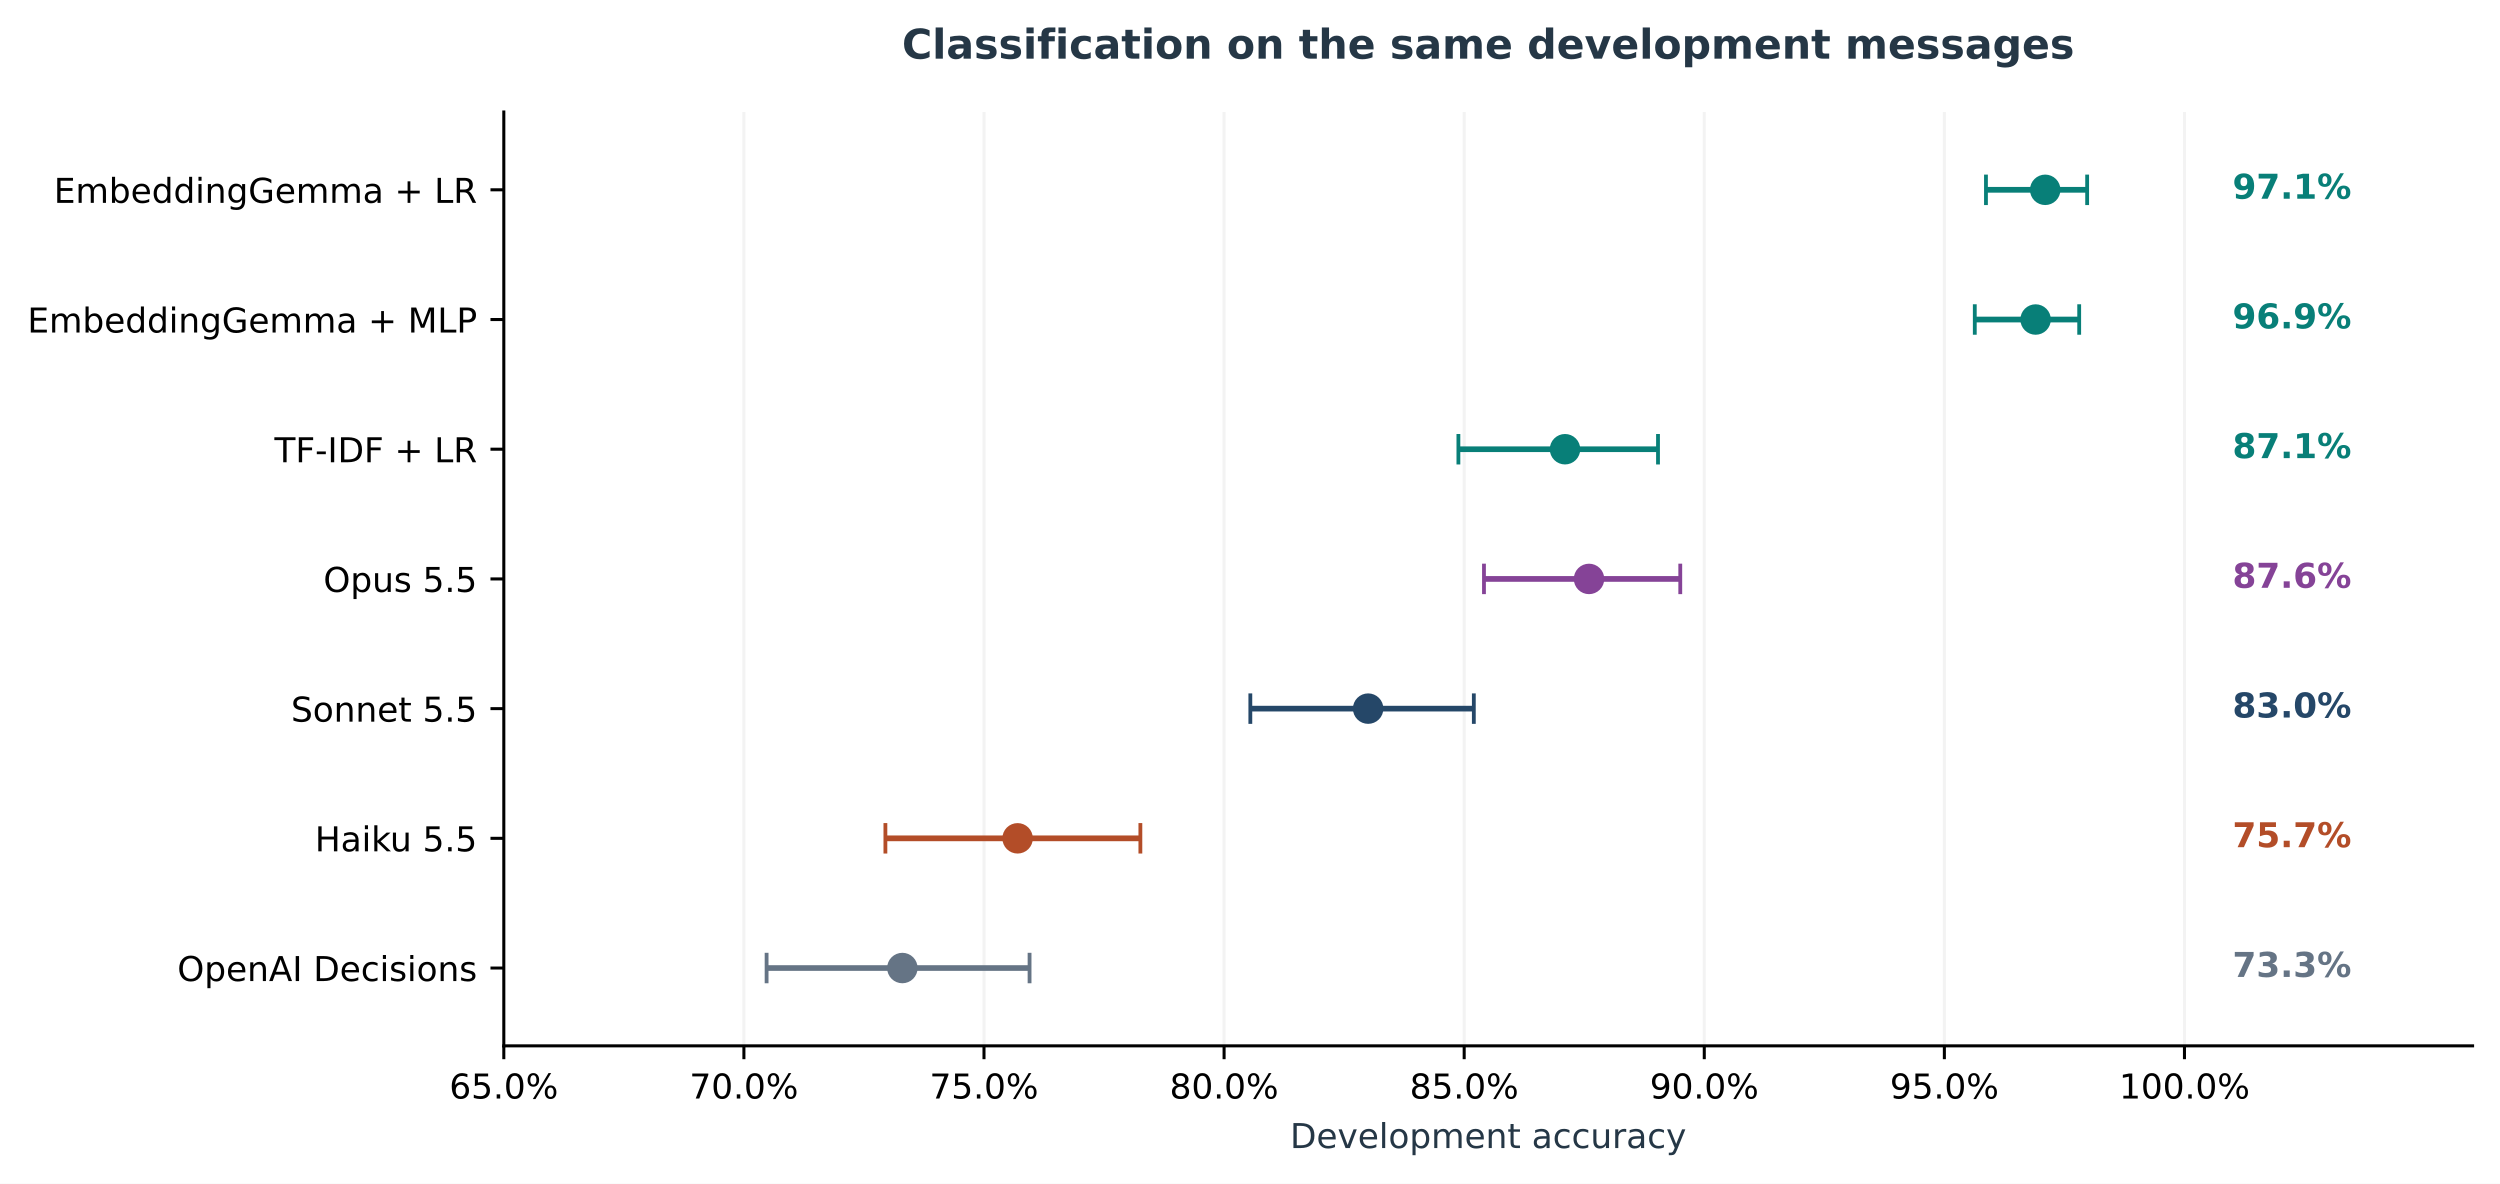
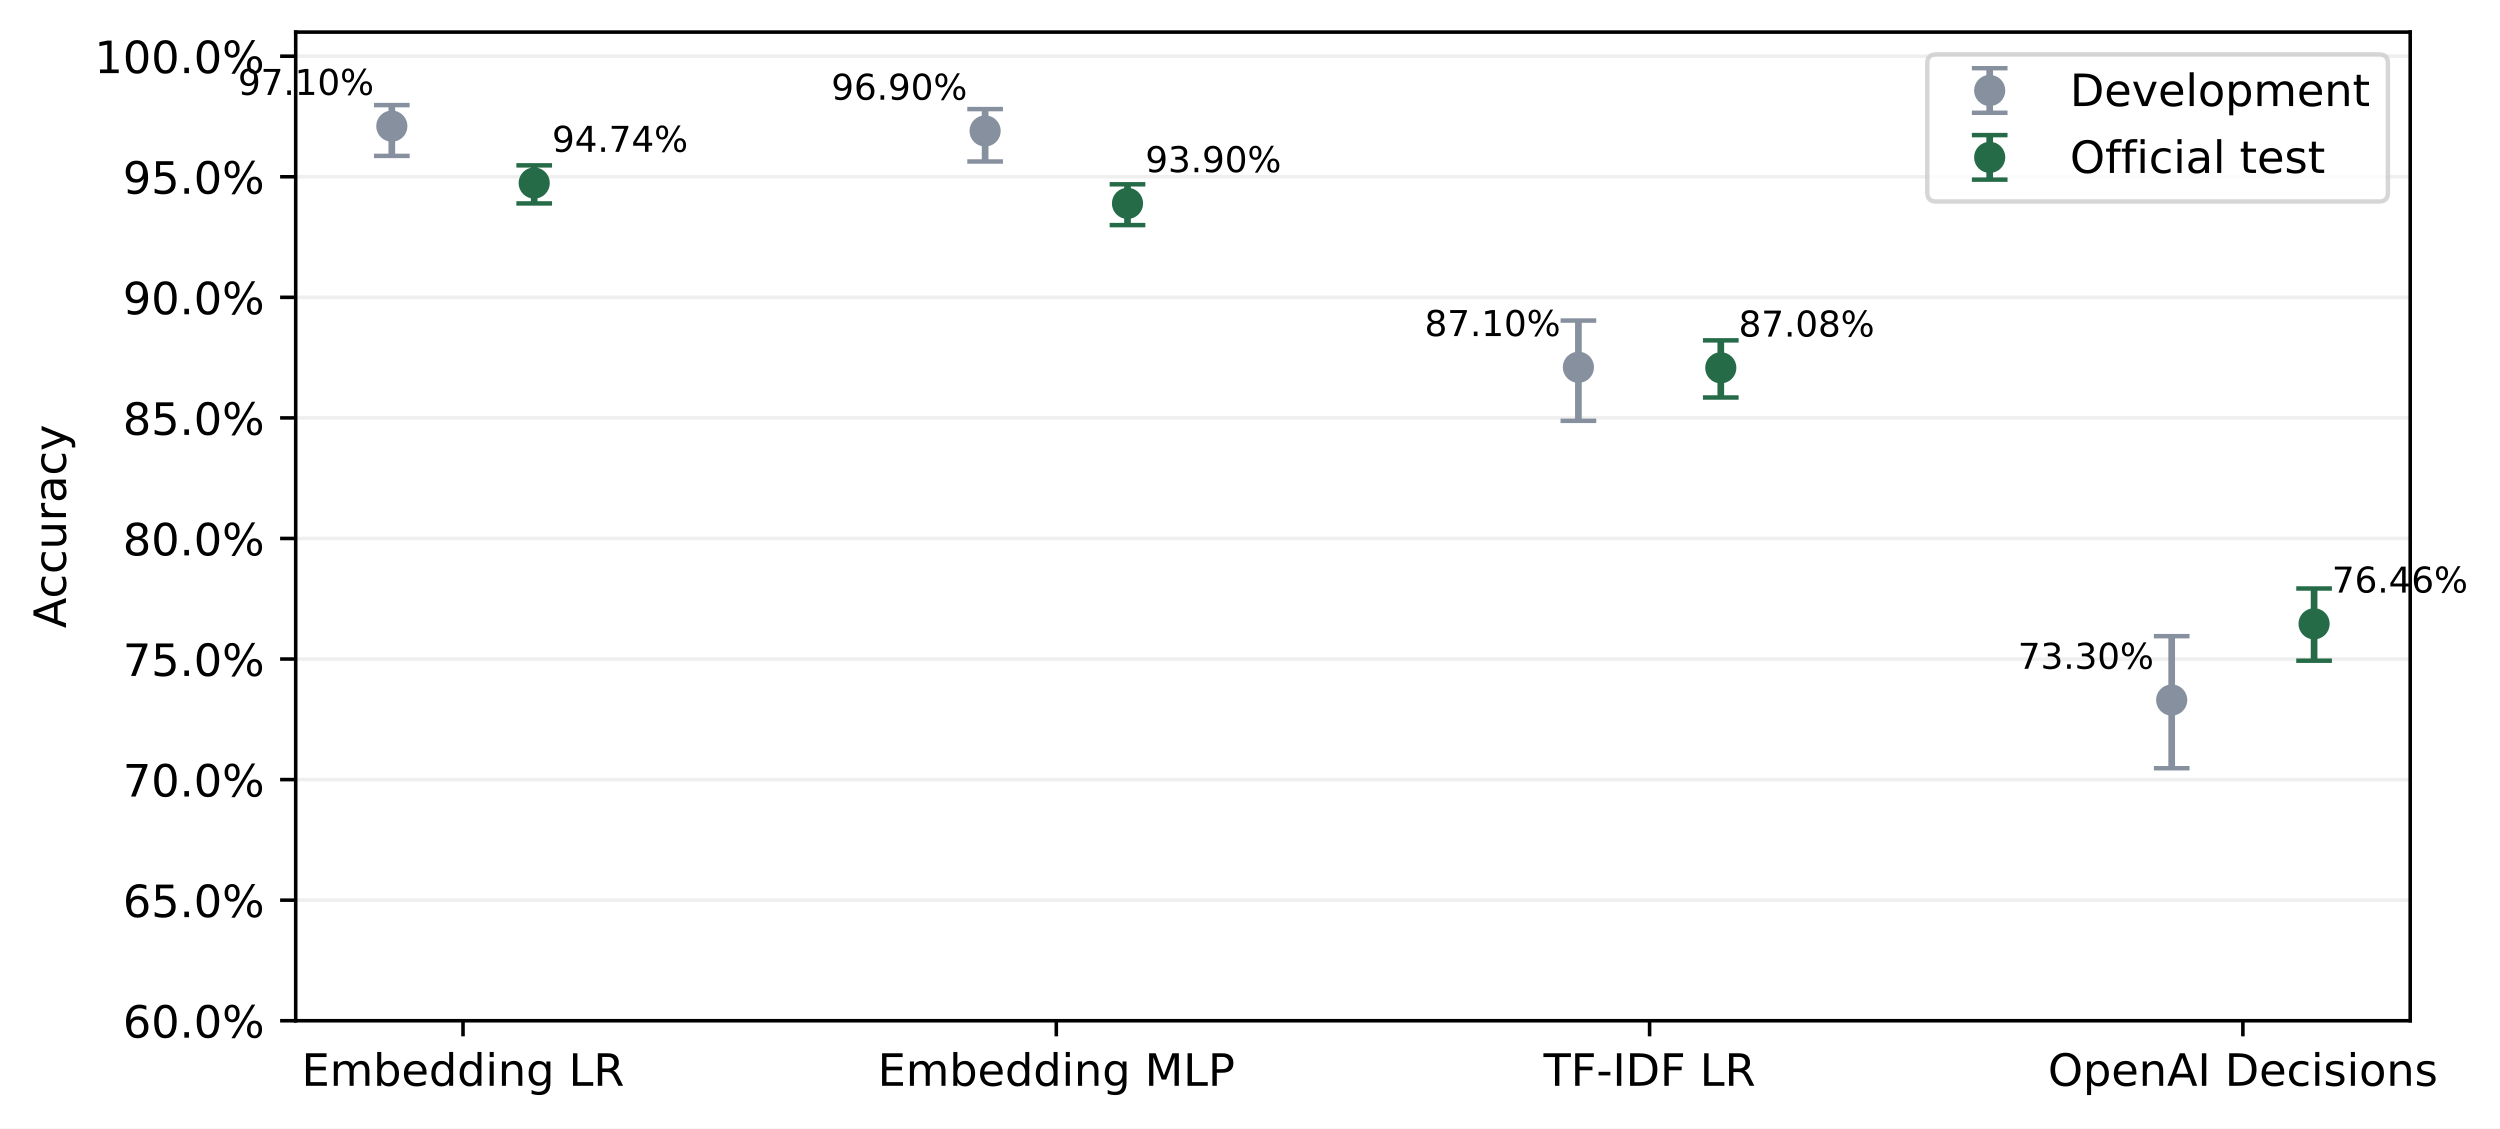
- <svg xmlns="http://www.w3.org/2000/svg" xmlns:xlink="http://www.w3.org/1999/xlink" width="656.4pt" height="310.8pt" viewBox="0 0 656.4 310.8" version="1.1">
+ <svg xmlns="http://www.w3.org/2000/svg" xmlns:xlink="http://www.w3.org/1999/xlink" width="560.774pt" height="253.161pt" viewBox="0 0 560.774 253.161" version="1.1">
  <defs>
    <style type="text/css">*{stroke-linejoin: round; stroke-linecap: butt}</style>
  </defs>
  <g id="figure_1">
    <g id="patch_1">
-       <path d="M 0 310.8  L 656.4 310.8  L 656.4 0  L 0 0  z " style="fill: #ffffff" />
+       <path d="M 0 253.161  L 560.774 253.161  L 560.774 0  L 0 0  z " style="fill: #ffffff" />
    </g>
    <g id="axes_1">
      <g id="patch_2">
-         <path d="M 132.279 274.599  L 649.2 274.599  L 649.2 29.406  L 132.279 29.406  z " style="fill: #ffffff" />
+         <path d="M 66.33 228.96  L 540.63 228.96  L 540.63 7.2  L 66.33 7.2  z " style="fill: #ffffff" />
      </g>
      <g id="matplotlib.axis_1">
        <g id="xtick_1">
          <g id="line2d_1">
-             <path d="M 132.279 274.599  L 132.279 29.406  " clip-path="url(#p9636c02b25)" style="fill: none; stroke: #b0b0b0; stroke-opacity: 0.15; stroke-width: 0.8; stroke-linecap: square" />
-           </g>
+             <defs>
+               <path id="m6871288011" d="M 0 0  L 0 3.5  " style="stroke: #000000; stroke-width: 0.8" />
+             </defs>
+             <g>
+               <use xlink:href="#m6871288011" x="103.858" y="228.96" style="stroke: #000000; stroke-width: 0.8" />
+             </g>
+           </g>
+           <g id="text_1">
+             <text style="font-size: 10px; font-family: 'DejaVu Sans', 'Bitstream Vera Sans', 'Computer Modern Sans Serif', 'Lucida Grande', 'Verdana', 'Geneva', 'Lucid', 'Arial', 'Helvetica', 'Avant Garde', sans-serif; text-anchor: middle" x="103.858" y="243.558" transform="rotate(-0 103.8585 243.5584)">Embedding LR</text>
+           </g>
+         </g>
+         <g id="xtick_2">
          <g id="line2d_2">
-             <defs>
-               <path id="m585d11246a" d="M 0 0  L 0 3.5  " style="stroke: #000000; stroke-width: 0.8" />
-             </defs>
-             <g>
-               <use xlink:href="#m585d11246a" x="132.279" y="274.599" style="stroke: #000000; stroke-width: 0.8" />
-             </g>
-           </g>
-           <g id="text_1">
-             <text style="font-size: 9px; font-family: 'DejaVu Sans'; text-anchor: middle" x="132.279" y="288.437" transform="rotate(-0 132.2786 288.4367)">65.0%</text>
-           </g>
-         </g>
-         <g id="xtick_2">
+             <g>
+               <use xlink:href="#m6871288011" x="236.939" y="228.96" style="stroke: #000000; stroke-width: 0.8" />
+             </g>
+           </g>
+           <g id="text_2">
+             <text style="font-size: 10px; font-family: 'DejaVu Sans', 'Bitstream Vera Sans', 'Computer Modern Sans Serif', 'Lucida Grande', 'Verdana', 'Geneva', 'Lucid', 'Arial', 'Helvetica', 'Avant Garde', sans-serif; text-anchor: middle" x="236.939" y="243.558" transform="rotate(-0 236.9393 243.5584)">Embedding MLP</text>
+           </g>
+         </g>
+         <g id="xtick_3">
          <g id="line2d_3">
-             <path d="M 195.318 274.599  L 195.318 29.406  " clip-path="url(#p9636c02b25)" style="fill: none; stroke: #b0b0b0; stroke-opacity: 0.15; stroke-width: 0.8; stroke-linecap: square" />
-           </g>
+             <g>
+               <use xlink:href="#m6871288011" x="370.02" y="228.96" style="stroke: #000000; stroke-width: 0.8" />
+             </g>
+           </g>
+           <g id="text_3">
+             <text style="font-size: 10px; font-family: 'DejaVu Sans', 'Bitstream Vera Sans', 'Computer Modern Sans Serif', 'Lucida Grande', 'Verdana', 'Geneva', 'Lucid', 'Arial', 'Helvetica', 'Avant Garde', sans-serif; text-anchor: middle" x="370.02" y="243.558" transform="rotate(-0 370.0201 243.5577)">TF-IDF LR</text>
+           </g>
+         </g>
+         <g id="xtick_4">
          <g id="line2d_4">
            <g>
-               <use xlink:href="#m585d11246a" x="195.318" y="274.599" style="stroke: #000000; stroke-width: 0.8" />
-             </g>
-           </g>
-           <g id="text_2">
-             <text style="font-size: 9px; font-family: 'DejaVu Sans'; text-anchor: middle" x="195.318" y="288.437" transform="rotate(-0 195.3177 288.4367)">70.0%</text>
-           </g>
-         </g>
-         <g id="xtick_3">
-           <g id="line2d_5">
-             <path d="M 258.357 274.599  L 258.357 29.406  " clip-path="url(#p9636c02b25)" style="fill: none; stroke: #b0b0b0; stroke-opacity: 0.15; stroke-width: 0.8; stroke-linecap: square" />
-           </g>
-           <g id="line2d_6">
-             <g>
-               <use xlink:href="#m585d11246a" x="258.357" y="274.599" style="stroke: #000000; stroke-width: 0.8" />
-             </g>
-           </g>
-           <g id="text_3">
-             <text style="font-size: 9px; font-family: 'DejaVu Sans'; text-anchor: middle" x="258.357" y="288.437" transform="rotate(-0 258.3569 288.4367)">75.0%</text>
-           </g>
-         </g>
-         <g id="xtick_4">
-           <g id="line2d_7">
-             <path d="M 321.396 274.599  L 321.396 29.406  " clip-path="url(#p9636c02b25)" style="fill: none; stroke: #b0b0b0; stroke-opacity: 0.15; stroke-width: 0.8; stroke-linecap: square" />
-           </g>
-           <g id="line2d_8">
-             <g>
-               <use xlink:href="#m585d11246a" x="321.396" y="274.599" style="stroke: #000000; stroke-width: 0.8" />
+               <use xlink:href="#m6871288011" x="503.101" y="228.96" style="stroke: #000000; stroke-width: 0.8" />
            </g>
          </g>
          <g id="text_4">
-             <text style="font-size: 9px; font-family: 'DejaVu Sans'; text-anchor: middle" x="321.396" y="288.437" transform="rotate(-0 321.396 288.4367)">80.0%</text>
-           </g>
-         </g>
-         <g id="xtick_5">
-           <g id="line2d_9">
-             <path d="M 384.435 274.599  L 384.435 29.406  " clip-path="url(#p9636c02b25)" style="fill: none; stroke: #b0b0b0; stroke-opacity: 0.15; stroke-width: 0.8; stroke-linecap: square" />
-           </g>
-           <g id="line2d_10">
-             <g>
-               <use xlink:href="#m585d11246a" x="384.435" y="274.599" style="stroke: #000000; stroke-width: 0.8" />
-             </g>
-           </g>
-           <g id="text_5">
-             <text style="font-size: 9px; font-family: 'DejaVu Sans'; text-anchor: middle" x="384.435" y="288.437" transform="rotate(-0 384.4351 288.4367)">85.0%</text>
-           </g>
-         </g>
-         <g id="xtick_6">
-           <g id="line2d_11">
-             <path d="M 447.474 274.599  L 447.474 29.406  " clip-path="url(#p9636c02b25)" style="fill: none; stroke: #b0b0b0; stroke-opacity: 0.15; stroke-width: 0.8; stroke-linecap: square" />
-           </g>
-           <g id="line2d_12">
-             <g>
-               <use xlink:href="#m585d11246a" x="447.474" y="274.599" style="stroke: #000000; stroke-width: 0.8" />
-             </g>
-           </g>
-           <g id="text_6">
-             <text style="font-size: 9px; font-family: 'DejaVu Sans'; text-anchor: middle" x="447.474" y="288.437" transform="rotate(-0 447.4743 288.4367)">90.0%</text>
-           </g>
-         </g>
-         <g id="xtick_7">
-           <g id="line2d_13">
-             <path d="M 510.513 274.599  L 510.513 29.406  " clip-path="url(#p9636c02b25)" style="fill: none; stroke: #b0b0b0; stroke-opacity: 0.15; stroke-width: 0.8; stroke-linecap: square" />
-           </g>
-           <g id="line2d_14">
-             <g>
-               <use xlink:href="#m585d11246a" x="510.513" y="274.599" style="stroke: #000000; stroke-width: 0.8" />
-             </g>
-           </g>
-           <g id="text_7">
-             <text style="font-size: 9px; font-family: 'DejaVu Sans'; text-anchor: middle" x="510.513" y="288.437" transform="rotate(-0 510.5134 288.4367)">95.0%</text>
-           </g>
-         </g>
-         <g id="xtick_8">
-           <g id="line2d_15">
-             <path d="M 573.553 274.599  L 573.553 29.406  " clip-path="url(#p9636c02b25)" style="fill: none; stroke: #b0b0b0; stroke-opacity: 0.15; stroke-width: 0.8; stroke-linecap: square" />
-           </g>
-           <g id="line2d_16">
-             <g>
-               <use xlink:href="#m585d11246a" x="573.553" y="274.599" style="stroke: #000000; stroke-width: 0.8" />
-             </g>
-           </g>
-           <g id="text_8">
-             <text style="font-size: 9px; font-family: 'DejaVu Sans'; text-anchor: middle" x="573.553" y="288.437" transform="rotate(-0 573.5526 288.4367)">100.0%</text>
-           </g>
-         </g>
-         <g id="text_9">
-           <text style="font-size: 9px; font-family: 'DejaVu Sans'; text-anchor: middle; fill: #253746" x="390.739" y="301.437" transform="rotate(-0 390.7391 301.4374)">Development accuracy</text>
+             <text style="font-size: 10px; font-family: 'DejaVu Sans', 'Bitstream Vera Sans', 'Computer Modern Sans Serif', 'Lucida Grande', 'Verdana', 'Geneva', 'Lucid', 'Arial', 'Helvetica', 'Avant Garde', sans-serif; text-anchor: middle" x="503.101" y="243.558" transform="rotate(-0 503.1009 243.5584)">OpenAI Decisions</text>
+           </g>
        </g>
      </g>
      <g id="matplotlib.axis_2">
        <g id="ytick_1">
+           <g id="line2d_5">
+             <path d="M 66.33 228.96  L 540.63 228.96  " clip-path="url(#p9360b23418)" style="fill: none; stroke: #b0b0b0; stroke-opacity: 0.2; stroke-width: 0.8; stroke-linecap: square" />
+           </g>
+           <g id="line2d_6">
+             <defs>
+               <path id="mca42a21b69" d="M 0 0  L -3.5 0  " style="stroke: #000000; stroke-width: 0.8" />
+             </defs>
+             <g>
+               <use xlink:href="#mca42a21b69" x="66.33" y="228.96" style="stroke: #000000; stroke-width: 0.8" />
+             </g>
+           </g>
+           <g id="text_5">
+             <text style="font-size: 10px; font-family: 'DejaVu Sans', 'Bitstream Vera Sans', 'Computer Modern Sans Serif', 'Lucida Grande', 'Verdana', 'Geneva', 'Lucid', 'Arial', 'Helvetica', 'Avant Garde', sans-serif; text-anchor: end" x="59.33" y="232.759" transform="rotate(-0 59.32969 232.7588)">60.0%</text>
+           </g>
+         </g>
+         <g id="ytick_2">
+           <g id="line2d_7">
+             <path d="M 66.33 201.916  L 540.63 201.916  " clip-path="url(#p9360b23418)" style="fill: none; stroke: #b0b0b0; stroke-opacity: 0.2; stroke-width: 0.8; stroke-linecap: square" />
+           </g>
+           <g id="line2d_8">
+             <g>
+               <use xlink:href="#mca42a21b69" x="66.33" y="201.916" style="stroke: #000000; stroke-width: 0.8" />
+             </g>
+           </g>
+           <g id="text_6">
+             <text style="font-size: 10px; font-family: 'DejaVu Sans', 'Bitstream Vera Sans', 'Computer Modern Sans Serif', 'Lucida Grande', 'Verdana', 'Geneva', 'Lucid', 'Arial', 'Helvetica', 'Avant Garde', sans-serif; text-anchor: end" x="59.33" y="205.715" transform="rotate(-0 59.32969 205.7149)">65.0%</text>
+           </g>
+         </g>
+         <g id="ytick_3">
+           <g id="line2d_9">
+             <path d="M 66.33 174.872  L 540.63 174.872  " clip-path="url(#p9360b23418)" style="fill: none; stroke: #b0b0b0; stroke-opacity: 0.2; stroke-width: 0.8; stroke-linecap: square" />
+           </g>
+           <g id="line2d_10">
+             <g>
+               <use xlink:href="#mca42a21b69" x="66.33" y="174.872" style="stroke: #000000; stroke-width: 0.8" />
+             </g>
+           </g>
+           <g id="text_7">
+             <text style="font-size: 10px; font-family: 'DejaVu Sans', 'Bitstream Vera Sans', 'Computer Modern Sans Serif', 'Lucida Grande', 'Verdana', 'Geneva', 'Lucid', 'Arial', 'Helvetica', 'Avant Garde', sans-serif; text-anchor: end" x="59.33" y="178.671" transform="rotate(-0 59.32969 178.671)">70.0%</text>
+           </g>
+         </g>
+         <g id="ytick_4">
+           <g id="line2d_11">
+             <path d="M 66.33 147.828  L 540.63 147.828  " clip-path="url(#p9360b23418)" style="fill: none; stroke: #b0b0b0; stroke-opacity: 0.2; stroke-width: 0.8; stroke-linecap: square" />
+           </g>
+           <g id="line2d_12">
+             <g>
+               <use xlink:href="#mca42a21b69" x="66.33" y="147.828" style="stroke: #000000; stroke-width: 0.8" />
+             </g>
+           </g>
+           <g id="text_8">
+             <text style="font-size: 10px; font-family: 'DejaVu Sans', 'Bitstream Vera Sans', 'Computer Modern Sans Serif', 'Lucida Grande', 'Verdana', 'Geneva', 'Lucid', 'Arial', 'Helvetica', 'Avant Garde', sans-serif; text-anchor: end" x="59.33" y="151.627" transform="rotate(-0 59.32969 151.6271)">75.0%</text>
+           </g>
+         </g>
+         <g id="ytick_5">
+           <g id="line2d_13">
+             <path d="M 66.33 120.784  L 540.63 120.784  " clip-path="url(#p9360b23418)" style="fill: none; stroke: #b0b0b0; stroke-opacity: 0.2; stroke-width: 0.8; stroke-linecap: square" />
+           </g>
+           <g id="line2d_14">
+             <g>
+               <use xlink:href="#mca42a21b69" x="66.33" y="120.784" style="stroke: #000000; stroke-width: 0.8" />
+             </g>
+           </g>
+           <g id="text_9">
+             <text style="font-size: 10px; font-family: 'DejaVu Sans', 'Bitstream Vera Sans', 'Computer Modern Sans Serif', 'Lucida Grande', 'Verdana', 'Geneva', 'Lucid', 'Arial', 'Helvetica', 'Avant Garde', sans-serif; text-anchor: end" x="59.33" y="124.583" transform="rotate(-0 59.32969 124.5832)">80.0%</text>
+           </g>
+         </g>
+         <g id="ytick_6">
+           <g id="line2d_15">
+             <path d="M 66.33 93.74  L 540.63 93.74  " clip-path="url(#p9360b23418)" style="fill: none; stroke: #b0b0b0; stroke-opacity: 0.2; stroke-width: 0.8; stroke-linecap: square" />
+           </g>
+           <g id="line2d_16">
+             <g>
+               <use xlink:href="#mca42a21b69" x="66.33" y="93.74" style="stroke: #000000; stroke-width: 0.8" />
+             </g>
+           </g>
+           <g id="text_10">
+             <text style="font-size: 10px; font-family: 'DejaVu Sans', 'Bitstream Vera Sans', 'Computer Modern Sans Serif', 'Lucida Grande', 'Verdana', 'Geneva', 'Lucid', 'Arial', 'Helvetica', 'Avant Garde', sans-serif; text-anchor: end" x="59.33" y="97.539" transform="rotate(-0 59.32969 97.53932)">85.0%</text>
+           </g>
+         </g>
+         <g id="ytick_7">
          <g id="line2d_17">
-             <defs>
-               <path id="ma943b9f7ba" d="M 0 0  L -3.5 0  " style="stroke: #000000; stroke-width: 0.8" />
-             </defs>
-             <g>
-               <use xlink:href="#ma943b9f7ba" x="132.279" y="49.839" style="stroke: #000000; stroke-width: 0.8" />
-             </g>
-           </g>
-           <g id="text_10">
-             <text style="font-size: 9px; font-family: 'DejaVu Sans'; text-anchor: end" x="125.279" y="53.258" transform="rotate(-0 125.2786 53.25832)">EmbeddingGemma + LR</text>
-           </g>
-         </g>
-         <g id="ytick_2">
+             <path d="M 66.33 66.697  L 540.63 66.697  " clip-path="url(#p9360b23418)" style="fill: none; stroke: #b0b0b0; stroke-opacity: 0.2; stroke-width: 0.8; stroke-linecap: square" />
+           </g>
          <g id="line2d_18">
            <g>
-               <use xlink:href="#ma943b9f7ba" x="132.279" y="83.894" style="stroke: #000000; stroke-width: 0.8" />
+               <use xlink:href="#mca42a21b69" x="66.33" y="66.697" style="stroke: #000000; stroke-width: 0.8" />
            </g>
          </g>
          <g id="text_11">
-             <text style="font-size: 9px; font-family: 'DejaVu Sans'; text-anchor: end" x="125.279" y="87.313" transform="rotate(-0 125.2786 87.31283)">EmbeddingGemma + MLP</text>
-           </g>
-         </g>
-         <g id="ytick_3">
+             <text style="font-size: 10px; font-family: 'DejaVu Sans', 'Bitstream Vera Sans', 'Computer Modern Sans Serif', 'Lucida Grande', 'Verdana', 'Geneva', 'Lucid', 'Arial', 'Helvetica', 'Avant Garde', sans-serif; text-anchor: end" x="59.33" y="70.495" transform="rotate(-0 59.32969 70.49541)">90.0%</text>
+           </g>
+         </g>
+         <g id="ytick_8">
          <g id="line2d_19">
-             <g>
-               <use xlink:href="#ma943b9f7ba" x="132.279" y="117.948" style="stroke: #000000; stroke-width: 0.8" />
+             <path d="M 66.33 39.653  L 540.63 39.653  " clip-path="url(#p9360b23418)" style="fill: none; stroke: #b0b0b0; stroke-opacity: 0.2; stroke-width: 0.8; stroke-linecap: square" />
+           </g>
+           <g id="line2d_20">
+             <g>
+               <use xlink:href="#mca42a21b69" x="66.33" y="39.653" style="stroke: #000000; stroke-width: 0.8" />
            </g>
          </g>
          <g id="text_12">
-             <text style="font-size: 9px; font-family: 'DejaVu Sans'; text-anchor: end" x="125.279" y="121.367" transform="rotate(-0 125.2786 121.367)">TF-IDF + LR</text>
-           </g>
-         </g>
-         <g id="ytick_4">
-           <g id="line2d_20">
-             <g>
-               <use xlink:href="#ma943b9f7ba" x="132.279" y="152.003" style="stroke: #000000; stroke-width: 0.8" />
+             <text style="font-size: 10px; font-family: 'DejaVu Sans', 'Bitstream Vera Sans', 'Computer Modern Sans Serif', 'Lucida Grande', 'Verdana', 'Geneva', 'Lucid', 'Arial', 'Helvetica', 'Avant Garde', sans-serif; text-anchor: end" x="59.33" y="43.452" transform="rotate(-0 59.32969 43.45151)">95.0%</text>
+           </g>
+         </g>
+         <g id="ytick_9">
+           <g id="line2d_21">
+             <path d="M 66.33 12.609  L 540.63 12.609  " clip-path="url(#p9360b23418)" style="fill: none; stroke: #b0b0b0; stroke-opacity: 0.2; stroke-width: 0.8; stroke-linecap: square" />
+           </g>
+           <g id="line2d_22">
+             <g>
+               <use xlink:href="#mca42a21b69" x="66.33" y="12.609" style="stroke: #000000; stroke-width: 0.8" />
            </g>
          </g>
          <g id="text_13">
-             <text style="font-size: 9px; font-family: 'DejaVu Sans'; text-anchor: end" x="125.279" y="155.422" transform="rotate(-0 125.2786 155.4215)">Opus 5.5</text>
-           </g>
-         </g>
-         <g id="ytick_5">
-           <g id="line2d_21">
-             <g>
-               <use xlink:href="#ma943b9f7ba" x="132.279" y="186.057" style="stroke: #000000; stroke-width: 0.8" />
-             </g>
-           </g>
-           <g id="text_14">
-             <text style="font-size: 9px; font-family: 'DejaVu Sans'; text-anchor: end" x="125.279" y="189.476" transform="rotate(-0 125.2786 189.476)">Sonnet 5.5</text>
-           </g>
-         </g>
-         <g id="ytick_6">
-           <g id="line2d_22">
-             <g>
-               <use xlink:href="#ma943b9f7ba" x="132.279" y="220.112" style="stroke: #000000; stroke-width: 0.8" />
-             </g>
-           </g>
-           <g id="text_15">
-             <text style="font-size: 9px; font-family: 'DejaVu Sans'; text-anchor: end" x="125.279" y="223.531" transform="rotate(-0 125.2786 223.5309)">Haiku 5.5</text>
-           </g>
-         </g>
-         <g id="ytick_7">
-           <g id="line2d_23">
-             <g>
-               <use xlink:href="#ma943b9f7ba" x="132.279" y="254.166" style="stroke: #000000; stroke-width: 0.8" />
-             </g>
-           </g>
-           <g id="text_16">
-             <text style="font-size: 9px; font-family: 'DejaVu Sans'; text-anchor: end" x="125.279" y="257.585" transform="rotate(-0 125.2786 257.5854)">OpenAI Decisions</text>
-           </g>
+             <text style="font-size: 10px; font-family: 'DejaVu Sans', 'Bitstream Vera Sans', 'Computer Modern Sans Serif', 'Lucida Grande', 'Verdana', 'Geneva', 'Lucid', 'Arial', 'Helvetica', 'Avant Garde', sans-serif; text-anchor: end" x="59.33" y="16.408" transform="rotate(-0 59.32969 16.40761)">100.0%</text>
+           </g>
+         </g>
+         <g id="text_14">
+           <text style="font-size: 10px; font-family: 'DejaVu Sans', 'Bitstream Vera Sans', 'Computer Modern Sans Serif', 'Lucida Grande', 'Verdana', 'Geneva', 'Lucid', 'Arial', 'Helvetica', 'Avant Garde', sans-serif; text-anchor: middle" x="14.798" y="118.08" transform="rotate(-90 14.79766 118.08)">Accuracy</text>
        </g>
      </g>
      <g id="LineCollection_1">
-         <path d="M 521.434 49.839  L 548.001 49.839  " clip-path="url(#p9636c02b25)" style="fill: none; stroke: #087f78; stroke-width: 1.5" />
+         <path d="M 87.889 34.968  L 87.889 23.57  " clip-path="url(#p9360b23418)" style="fill: none; stroke: #87909e; stroke-width: 1.5" />
+         <path d="M 220.97 36.226  L 220.97 24.467  " clip-path="url(#p9360b23418)" style="fill: none; stroke: #87909e; stroke-width: 1.5" />
+         <path d="M 354.05 94.392  L 354.05 71.908  " clip-path="url(#p9360b23418)" style="fill: none; stroke: #87909e; stroke-width: 1.5" />
+         <path d="M 487.131 172.315  L 487.131 142.696  " clip-path="url(#p9360b23418)" style="fill: none; stroke: #87909e; stroke-width: 1.5" />
+       </g>
+       <g id="line2d_23">
+         <defs>
+           <path id="mbdc6642142" d="M 4 0  L -4 -0  " style="stroke: #87909e" />
+         </defs>
+         <g clip-path="url(#p9360b23418)">
+           <use xlink:href="#mbdc6642142" x="87.889" y="34.968" style="fill: #87909e; stroke: #87909e" />
+           <use xlink:href="#mbdc6642142" x="220.97" y="36.226" style="fill: #87909e; stroke: #87909e" />
+           <use xlink:href="#mbdc6642142" x="354.05" y="94.392" style="fill: #87909e; stroke: #87909e" />
+           <use xlink:href="#mbdc6642142" x="487.131" y="172.315" style="fill: #87909e; stroke: #87909e" />
+         </g>
      </g>
      <g id="line2d_24">
+         <g clip-path="url(#p9360b23418)">
+           <use xlink:href="#mbdc6642142" x="87.889" y="23.57" style="fill: #87909e; stroke: #87909e" />
+           <use xlink:href="#mbdc6642142" x="220.97" y="24.467" style="fill: #87909e; stroke: #87909e" />
+           <use xlink:href="#mbdc6642142" x="354.05" y="71.908" style="fill: #87909e; stroke: #87909e" />
+           <use xlink:href="#mbdc6642142" x="487.131" y="142.696" style="fill: #87909e; stroke: #87909e" />
+         </g>
+       </g>
+       <g id="LineCollection_2">
+         <path d="M 119.828 45.631  L 119.828 37.087  " clip-path="url(#p9360b23418)" style="fill: none; stroke: #256b48; stroke-width: 1.5" />
+         <path d="M 252.909 50.499  L 252.909 41.339  " clip-path="url(#p9360b23418)" style="fill: none; stroke: #256b48; stroke-width: 1.5" />
+         <path d="M 385.99 89.16  L 385.99 76.343  " clip-path="url(#p9360b23418)" style="fill: none; stroke: #256b48; stroke-width: 1.5" />
+         <path d="M 519.071 148.205  L 519.071 132.003  " clip-path="url(#p9360b23418)" style="fill: none; stroke: #256b48; stroke-width: 1.5" />
+       </g>
+       <g id="line2d_25">
        <defs>
-           <path id="mf7b378e870" d="M 0 4  L 0 -4  " style="stroke: #087f78" />
+           <path id="m8b9f754fbf" d="M 4 0  L -4 -0  " style="stroke: #256b48" />
        </defs>
-         <g clip-path="url(#p9636c02b25)">
-           <use xlink:href="#mf7b378e870" x="521.434" y="49.839" style="fill: #087f78; stroke: #087f78" />
-         </g>
-       </g>
-       <g id="line2d_25">
-         <g clip-path="url(#p9636c02b25)">
-           <use xlink:href="#mf7b378e870" x="548.001" y="49.839" style="fill: #087f78; stroke: #087f78" />
-         </g>
-       </g>
-       <g id="LineCollection_2">
-         <path d="M 518.5 83.894  L 545.911 83.894  " clip-path="url(#p9636c02b25)" style="fill: none; stroke: #087f78; stroke-width: 1.5" />
+         <g clip-path="url(#p9360b23418)">
+           <use xlink:href="#m8b9f754fbf" x="119.828" y="45.631" style="fill: #256b48; stroke: #256b48" />
+           <use xlink:href="#m8b9f754fbf" x="252.909" y="50.499" style="fill: #256b48; stroke: #256b48" />
+           <use xlink:href="#m8b9f754fbf" x="385.99" y="89.16" style="fill: #256b48; stroke: #256b48" />
+           <use xlink:href="#m8b9f754fbf" x="519.071" y="148.205" style="fill: #256b48; stroke: #256b48" />
+         </g>
      </g>
      <g id="line2d_26">
-         <g clip-path="url(#p9636c02b25)">
-           <use xlink:href="#mf7b378e870" x="518.5" y="83.894" style="fill: #087f78; stroke: #087f78" />
+         <g clip-path="url(#p9360b23418)">
+           <use xlink:href="#m8b9f754fbf" x="119.828" y="37.087" style="fill: #256b48; stroke: #256b48" />
+           <use xlink:href="#m8b9f754fbf" x="252.909" y="41.339" style="fill: #256b48; stroke: #256b48" />
+           <use xlink:href="#m8b9f754fbf" x="385.99" y="76.343" style="fill: #256b48; stroke: #256b48" />
+           <use xlink:href="#m8b9f754fbf" x="519.071" y="132.003" style="fill: #256b48; stroke: #256b48" />
        </g>
      </g>
      <g id="line2d_27">
-         <g clip-path="url(#p9636c02b25)">
-           <use xlink:href="#mf7b378e870" x="545.911" y="83.894" style="fill: #087f78; stroke: #087f78" />
-         </g>
-       </g>
-       <g id="LineCollection_3">
-         <path d="M 382.917 117.948  L 435.326 117.948  " clip-path="url(#p9636c02b25)" style="fill: none; stroke: #087f78; stroke-width: 1.5" />
+         <defs>
+           <path id="m11d2ee3ed7" d="M 0 3  C 0.796 3 1.559 2.684 2.121 2.121  C 2.684 1.559 3 0.796 3 0  C 3 -0.796 2.684 -1.559 2.121 -2.121  C 1.559 -2.684 0.796 -3 0 -3  C -0.796 -3 -1.559 -2.684 -2.121 -2.121  C -2.684 -1.559 -3 -0.796 -3 0  C -3 0.796 -2.684 1.559 -2.121 2.121  C -1.559 2.684 -0.796 3 0 3  z " style="stroke: #87909e" />
+         </defs>
+         <g clip-path="url(#p9360b23418)">
+           <use xlink:href="#m11d2ee3ed7" x="87.889" y="28.294" style="fill: #87909e; stroke: #87909e" />
+           <use xlink:href="#m11d2ee3ed7" x="220.97" y="29.376" style="fill: #87909e; stroke: #87909e" />
+           <use xlink:href="#m11d2ee3ed7" x="354.05" y="82.382" style="fill: #87909e; stroke: #87909e" />
+           <use xlink:href="#m11d2ee3ed7" x="487.131" y="157.023" style="fill: #87909e; stroke: #87909e" />
+         </g>
      </g>
      <g id="line2d_28">
-         <g clip-path="url(#p9636c02b25)">
-           <use xlink:href="#mf7b378e870" x="382.917" y="117.948" style="fill: #087f78; stroke: #087f78" />
-         </g>
-       </g>
-       <g id="line2d_29">
-         <g clip-path="url(#p9636c02b25)">
-           <use xlink:href="#mf7b378e870" x="435.326" y="117.948" style="fill: #087f78; stroke: #087f78" />
-         </g>
-       </g>
-       <g id="LineCollection_4">
-         <path d="M 389.632 152.003  L 441.17 152.003  " clip-path="url(#p9636c02b25)" style="fill: none; stroke: #854397; stroke-width: 1.5" />
-       </g>
-       <g id="line2d_30">
        <defs>
-           <path id="mee1ae4054a" d="M 0 4  L 0 -4  " style="stroke: #854397" />
+           <path id="mfe5342cf83" d="M 0 3  C 0.796 3 1.559 2.684 2.121 2.121  C 2.684 1.559 3 0.796 3 0  C 3 -0.796 2.684 -1.559 2.121 -2.121  C 1.559 -2.684 0.796 -3 0 -3  C -0.796 -3 -1.559 -2.684 -2.121 -2.121  C -2.684 -1.559 -3 -0.796 -3 0  C -3 0.796 -2.684 1.559 -2.121 2.121  C -1.559 2.684 -0.796 3 0 3  z " style="stroke: #256b48" />
        </defs>
-         <g clip-path="url(#p9636c02b25)">
-           <use xlink:href="#mee1ae4054a" x="389.632" y="152.003" style="fill: #854397; stroke: #854397" />
-         </g>
-       </g>
-       <g id="line2d_31">
-         <g clip-path="url(#p9636c02b25)">
-           <use xlink:href="#mee1ae4054a" x="441.17" y="152.003" style="fill: #854397; stroke: #854397" />
-         </g>
-       </g>
-       <g id="LineCollection_5">
-         <path d="M 328.287 186.057  L 386.967 186.057  " clip-path="url(#p9636c02b25)" style="fill: none; stroke: #254768; stroke-width: 1.5" />
-       </g>
-       <g id="line2d_32">
-         <defs>
-           <path id="mb4cb07af35" d="M 0 4  L 0 -4  " style="stroke: #254768" />
-         </defs>
-         <g clip-path="url(#p9636c02b25)">
-           <use xlink:href="#mb4cb07af35" x="328.287" y="186.057" style="fill: #254768; stroke: #254768" />
-         </g>
-       </g>
-       <g id="line2d_33">
-         <g clip-path="url(#p9636c02b25)">
-           <use xlink:href="#mb4cb07af35" x="386.967" y="186.057" style="fill: #254768; stroke: #254768" />
-         </g>
-       </g>
-       <g id="LineCollection_6">
-         <path d="M 232.469 220.112  L 299.416 220.112  " clip-path="url(#p9636c02b25)" style="fill: none; stroke: #b34d28; stroke-width: 1.5" />
-       </g>
-       <g id="line2d_34">
-         <defs>
-           <path id="mc4d2d16d14" d="M 0 4  L 0 -4  " style="stroke: #b34d28" />
-         </defs>
-         <g clip-path="url(#p9636c02b25)">
-           <use xlink:href="#mc4d2d16d14" x="232.469" y="220.112" style="fill: #b34d28; stroke: #b34d28" />
-         </g>
-       </g>
-       <g id="line2d_35">
-         <g clip-path="url(#p9636c02b25)">
-           <use xlink:href="#mc4d2d16d14" x="299.416" y="220.112" style="fill: #b34d28; stroke: #b34d28" />
-         </g>
-       </g>
-       <g id="LineCollection_7">
-         <path d="M 201.278 254.166  L 270.321 254.166  " clip-path="url(#p9636c02b25)" style="fill: none; stroke: #657485; stroke-width: 1.5" />
-       </g>
-       <g id="line2d_36">
-         <defs>
-           <path id="m6c5c8bf6d1" d="M 0 4  L 0 -4  " style="stroke: #657485" />
-         </defs>
-         <g clip-path="url(#p9636c02b25)">
-           <use xlink:href="#m6c5c8bf6d1" x="201.278" y="254.166" style="fill: #657485; stroke: #657485" />
-         </g>
-       </g>
-       <g id="line2d_37">
-         <g clip-path="url(#p9636c02b25)">
-           <use xlink:href="#m6c5c8bf6d1" x="270.321" y="254.166" style="fill: #657485; stroke: #657485" />
-         </g>
-       </g>
-       <g id="line2d_38">
-         <defs>
-           <path id="me96da8258b" d="M 0 3.5  C 0.928 3.5 1.819 3.131 2.475 2.475  C 3.131 1.819 3.5 0.928 3.5 0  C 3.5 -0.928 3.131 -1.819 2.475 -2.475  C 1.819 -3.131 0.928 -3.5 0 -3.5  C -0.928 -3.5 -1.819 -3.131 -2.475 -2.475  C -3.131 -1.819 -3.5 -0.928 -3.5 0  C -3.5 0.928 -3.131 1.819 -2.475 2.475  C -1.819 3.131 -0.928 3.5 0 3.5  z " style="stroke: #087f78" />
-         </defs>
-         <g clip-path="url(#p9636c02b25)">
-           <use xlink:href="#me96da8258b" x="536.99" y="49.839" style="fill: #087f78; stroke: #087f78" />
-         </g>
-       </g>
-       <g id="line2d_39">
-         <g clip-path="url(#p9636c02b25)">
-           <use xlink:href="#me96da8258b" x="534.468" y="83.894" style="fill: #087f78; stroke: #087f78" />
-         </g>
-       </g>
-       <g id="line2d_40">
-         <g clip-path="url(#p9636c02b25)">
-           <use xlink:href="#me96da8258b" x="410.912" y="117.948" style="fill: #087f78; stroke: #087f78" />
-         </g>
-       </g>
-       <g id="line2d_41">
-         <defs>
-           <path id="m5a163555f0" d="M 0 3.5  C 0.928 3.5 1.819 3.131 2.475 2.475  C 3.131 1.819 3.5 0.928 3.5 0  C 3.5 -0.928 3.131 -1.819 2.475 -2.475  C 1.819 -3.131 0.928 -3.5 0 -3.5  C -0.928 -3.5 -1.819 -3.131 -2.475 -2.475  C -3.131 -1.819 -3.5 -0.928 -3.5 0  C -3.5 0.928 -3.131 1.819 -2.475 2.475  C -1.819 3.131 -0.928 3.5 0 3.5  z " style="stroke: #854397" />
-         </defs>
-         <g clip-path="url(#p9636c02b25)">
-           <use xlink:href="#m5a163555f0" x="417.215" y="152.003" style="fill: #854397; stroke: #854397" />
-         </g>
-       </g>
-       <g id="line2d_42">
-         <defs>
-           <path id="mf0b0406036" d="M 0 3.5  C 0.928 3.5 1.819 3.131 2.475 2.475  C 3.131 1.819 3.5 0.928 3.5 0  C 3.5 -0.928 3.131 -1.819 2.475 -2.475  C 1.819 -3.131 0.928 -3.5 0 -3.5  C -0.928 -3.5 -1.819 -3.131 -2.475 -2.475  C -3.131 -1.819 -3.5 -0.928 -3.5 0  C -3.5 0.928 -3.131 1.819 -2.475 2.475  C -1.819 3.131 -0.928 3.5 0 3.5  z " style="stroke: #254768" />
-         </defs>
-         <g clip-path="url(#p9636c02b25)">
-           <use xlink:href="#mf0b0406036" x="359.219" y="186.057" style="fill: #254768; stroke: #254768" />
-         </g>
-       </g>
-       <g id="line2d_43">
-         <defs>
-           <path id="m63ab1780f1" d="M 0 3.5  C 0.928 3.5 1.819 3.131 2.475 2.475  C 3.131 1.819 3.5 0.928 3.5 0  C 3.5 -0.928 3.131 -1.819 2.475 -2.475  C 1.819 -3.131 0.928 -3.5 0 -3.5  C -0.928 -3.5 -1.819 -3.131 -2.475 -2.475  C -3.131 -1.819 -3.5 -0.928 -3.5 0  C -3.5 0.928 -3.131 1.819 -2.475 2.475  C -1.819 3.131 -0.928 3.5 0 3.5  z " style="stroke: #b34d28" />
-         </defs>
-         <g clip-path="url(#p9636c02b25)">
-           <use xlink:href="#m63ab1780f1" x="267.182" y="220.112" style="fill: #b34d28; stroke: #b34d28" />
-         </g>
-       </g>
-       <g id="line2d_44">
-         <defs>
-           <path id="m6884a50068" d="M 0 3.5  C 0.928 3.5 1.819 3.131 2.475 2.475  C 3.131 1.819 3.5 0.928 3.5 0  C 3.5 -0.928 3.131 -1.819 2.475 -2.475  C 1.819 -3.131 0.928 -3.5 0 -3.5  C -0.928 -3.5 -1.819 -3.131 -2.475 -2.475  C -3.131 -1.819 -3.5 -0.928 -3.5 0  C -3.5 0.928 -3.131 1.819 -2.475 2.475  C -1.819 3.131 -0.928 3.5 0 3.5  z " style="stroke: #657485" />
-         </defs>
-         <g clip-path="url(#p9636c02b25)">
-           <use xlink:href="#m6884a50068" x="236.924" y="254.166" style="fill: #657485; stroke: #657485" />
+         <g clip-path="url(#p9360b23418)">
+           <use xlink:href="#mfe5342cf83" x="119.828" y="41.058" style="fill: #256b48; stroke: #256b48" />
+           <use xlink:href="#mfe5342cf83" x="252.909" y="45.623" style="fill: #256b48; stroke: #256b48" />
+           <use xlink:href="#mfe5342cf83" x="385.99" y="82.501" style="fill: #256b48; stroke: #256b48" />
+           <use xlink:href="#mfe5342cf83" x="519.071" y="139.926" style="fill: #256b48; stroke: #256b48" />
        </g>
      </g>
      <g id="patch_3">
-         <path d="M 132.279 274.599  L 132.279 29.406  " style="fill: none; stroke: #000000; stroke-width: 0.8; stroke-linejoin: miter; stroke-linecap: square" />
+         <path d="M 66.33 228.96  L 66.33 7.2  " style="fill: none; stroke: #000000; stroke-width: 0.8; stroke-linejoin: miter; stroke-linecap: square" />
      </g>
      <g id="patch_4">
-         <path d="M 132.279 274.599  L 649.2 274.599  " style="fill: none; stroke: #000000; stroke-width: 0.8; stroke-linejoin: miter; stroke-linecap: square" />
+         <path d="M 540.63 228.96  L 540.63 7.2  " style="fill: none; stroke: #000000; stroke-width: 0.8; stroke-linejoin: miter; stroke-linecap: square" />
+       </g>
+       <g id="patch_5">
+         <path d="M 66.33 228.96  L 540.63 228.96  " style="fill: none; stroke: #000000; stroke-width: 0.8; stroke-linejoin: miter; stroke-linecap: square" />
+       </g>
+       <g id="patch_6">
+         <path d="M 66.33 7.2  L 540.63 7.2  " style="fill: none; stroke: #000000; stroke-width: 0.8; stroke-linejoin: miter; stroke-linecap: square" />
+       </g>
+       <g id="text_15">
+         <text style="font-size: 8px; font-family: 'DejaVu Sans', 'Bitstream Vera Sans', 'Computer Modern Sans Serif', 'Lucida Grande', 'Verdana', 'Geneva', 'Lucid', 'Arial', 'Helvetica', 'Avant Garde', sans-serif; text-anchor: end" x="83.889" y="21.294" transform="rotate(-0 83.88878 21.29424)">97.10%</text>
+       </g>
+       <g id="text_16">
+         <text style="font-size: 8px; font-family: 'DejaVu Sans', 'Bitstream Vera Sans', 'Computer Modern Sans Serif', 'Lucida Grande', 'Verdana', 'Geneva', 'Lucid', 'Arial', 'Helvetica', 'Avant Garde', sans-serif; text-anchor: end" x="216.97" y="22.376" transform="rotate(-0 216.9696 22.376)">96.90%</text>
      </g>
      <g id="text_17">
-         <text style="font-weight: 700; font-size: 9px; font-family: 'DejaVu Sans'; text-anchor: start; fill: #087f78" x="586.16" y="52.177" transform="rotate(-0 586.1604 52.17691)">97.1%</text>
+         <text style="font-size: 8px; font-family: 'DejaVu Sans', 'Bitstream Vera Sans', 'Computer Modern Sans Serif', 'Lucida Grande', 'Verdana', 'Geneva', 'Lucid', 'Arial', 'Helvetica', 'Avant Garde', sans-serif; text-anchor: end" x="350.05" y="75.382" transform="rotate(-0 350.0504 75.38205)">87.10%</text>
      </g>
      <g id="text_18">
-         <text style="font-weight: 700; font-size: 9px; font-family: 'DejaVu Sans'; text-anchor: start; fill: #087f78" x="586.16" y="86.231" transform="rotate(-0 586.1604 86.23143)">96.9%</text>
+         <text style="font-size: 8px; font-family: 'DejaVu Sans', 'Bitstream Vera Sans', 'Computer Modern Sans Serif', 'Lucida Grande', 'Verdana', 'Geneva', 'Lucid', 'Arial', 'Helvetica', 'Avant Garde', sans-serif; text-anchor: end" x="483.131" y="150.023" transform="rotate(-0 483.1312 150.0232)">73.30%</text>
      </g>
      <g id="text_19">
-         <text style="font-weight: 700; font-size: 9px; font-family: 'DejaVu Sans'; text-anchor: start; fill: #087f78" x="586.16" y="120.286" transform="rotate(-0 586.1604 120.2859)">87.1%</text>
+         <text style="font-size: 8px; font-family: 'DejaVu Sans', 'Bitstream Vera Sans', 'Computer Modern Sans Serif', 'Lucida Grande', 'Verdana', 'Geneva', 'Lucid', 'Arial', 'Helvetica', 'Avant Garde', sans-serif; text-anchor: start" x="123.828" y="34.058" transform="rotate(-0 123.8282 34.05756)">94.74%</text>
      </g>
      <g id="text_20">
-         <text style="font-weight: 700; font-size: 9px; font-family: 'DejaVu Sans'; text-anchor: start; fill: #854397" x="586.16" y="154.34" transform="rotate(-0 586.1604 154.3405)">87.6%</text>
+         <text style="font-size: 8px; font-family: 'DejaVu Sans', 'Bitstream Vera Sans', 'Computer Modern Sans Serif', 'Lucida Grande', 'Verdana', 'Geneva', 'Lucid', 'Arial', 'Helvetica', 'Avant Garde', sans-serif; text-anchor: start" x="256.909" y="38.623" transform="rotate(-0 256.909 38.62342)">93.90%</text>
      </g>
      <g id="text_21">
-         <text style="font-weight: 700; font-size: 9px; font-family: 'DejaVu Sans'; text-anchor: start; fill: #254768" x="586.16" y="188.395" transform="rotate(-0 586.1604 188.395)">83.0%</text>
+         <text style="font-size: 8px; font-family: 'DejaVu Sans', 'Bitstream Vera Sans', 'Computer Modern Sans Serif', 'Lucida Grande', 'Verdana', 'Geneva', 'Lucid', 'Arial', 'Helvetica', 'Avant Garde', sans-serif; text-anchor: start" x="389.99" y="75.501" transform="rotate(-0 389.9898 75.50146)">87.08%</text>
      </g>
      <g id="text_22">
-         <text style="font-weight: 700; font-size: 9px; font-family: 'DejaVu Sans'; text-anchor: start; fill: #b34d28" x="586.16" y="222.449" transform="rotate(-0 586.1604 222.4495)">75.7%</text>
-       </g>
-       <g id="text_23">
-         <text style="font-weight: 700; font-size: 9px; font-family: 'DejaVu Sans'; text-anchor: start; fill: #657485" x="586.16" y="256.504" transform="rotate(-0 586.1604 256.504)">73.3%</text>
-       </g>
-       <g id="text_24">
-         <text style="font-weight: 700; font-size: 10.8px; font-family: 'DejaVu Sans'; text-anchor: middle; fill: #253746" x="390.739" y="15.406" transform="rotate(-0 390.7391 15.40631)">Classification on the same development messages</text>
+         <text style="font-size: 8px; font-family: 'DejaVu Sans', 'Bitstream Vera Sans', 'Computer Modern Sans Serif', 'Lucida Grande', 'Verdana', 'Geneva', 'Lucid', 'Arial', 'Helvetica', 'Avant Garde', sans-serif; text-anchor: start" x="523.071" y="132.926" transform="rotate(-0 523.0706 132.9259)">76.46%</text>
+       </g>
+       <g id="legend_1">
+         <g id="patch_7">
+           <path d="M 434.308 45.202  L 533.63 45.202  Q 535.63 45.202 535.63 43.202  L 535.63 14.2  Q 535.63 12.2 533.63 12.2  L 434.308 12.2  Q 432.308 12.2 432.308 14.2  L 432.308 43.202  Q 432.308 45.202 434.308 45.202  z " style="fill: #ffffff; opacity: 0.8; stroke: #cccccc; stroke-linejoin: miter" />
+         </g>
+         <g id="LineCollection_3">
+           <path d="M 446.308 25.298  L 446.308 15.298  " style="fill: none; stroke: #87909e; stroke-width: 1.5" />
+         </g>
+         <g id="line2d_29">
+           <g>
+             <use xlink:href="#mbdc6642142" x="446.308" y="25.298" style="fill: #87909e; stroke: #87909e" />
+           </g>
+         </g>
+         <g id="line2d_30">
+           <g>
+             <use xlink:href="#mbdc6642142" x="446.308" y="15.298" style="fill: #87909e; stroke: #87909e" />
+           </g>
+         </g>
+         <g id="line2d_31" />
+         <g id="line2d_32">
+           <g>
+             <use xlink:href="#m11d2ee3ed7" x="446.308" y="20.298" style="fill: #87909e; stroke: #87909e" />
+           </g>
+         </g>
+         <g id="text_23">
+           <text style="font-size: 10px; font-family: 'DejaVu Sans', 'Bitstream Vera Sans', 'Computer Modern Sans Serif', 'Lucida Grande', 'Verdana', 'Geneva', 'Lucid', 'Arial', 'Helvetica', 'Avant Garde', sans-serif; text-anchor: start" x="464.308" y="23.798" transform="rotate(-0 464.3078 23.79844)">Development</text>
+         </g>
+         <g id="LineCollection_4">
+           <path d="M 446.308 40.299  L 446.308 30.299  " style="fill: none; stroke: #256b48; stroke-width: 1.5" />
+         </g>
+         <g id="line2d_33">
+           <g>
+             <use xlink:href="#m8b9f754fbf" x="446.308" y="40.299" style="fill: #256b48; stroke: #256b48" />
+           </g>
+         </g>
+         <g id="line2d_34">
+           <g>
+             <use xlink:href="#m8b9f754fbf" x="446.308" y="30.299" style="fill: #256b48; stroke: #256b48" />
+           </g>
+         </g>
+         <g id="line2d_35" />
+         <g id="line2d_36">
+           <g>
+             <use xlink:href="#mfe5342cf83" x="446.308" y="35.299" style="fill: #256b48; stroke: #256b48" />
+           </g>
+         </g>
+         <g id="text_24">
+           <text style="font-size: 10px; font-family: 'DejaVu Sans', 'Bitstream Vera Sans', 'Computer Modern Sans Serif', 'Lucida Grande', 'Verdana', 'Geneva', 'Lucid', 'Arial', 'Helvetica', 'Avant Garde', sans-serif; text-anchor: start" x="464.308" y="38.799" transform="rotate(-0 464.3078 38.79922)">Official test</text>
+         </g>
      </g>
    </g>
  </g>
  <defs>
-     <clipPath id="p9636c02b25">
-       <rect x="132.279" y="29.406" width="516.921" height="245.193" />
+     <clipPath id="p9360b23418">
+       <rect x="66.33" y="7.2" width="474.3" height="221.76" />
    </clipPath>
  </defs>
</svg>
